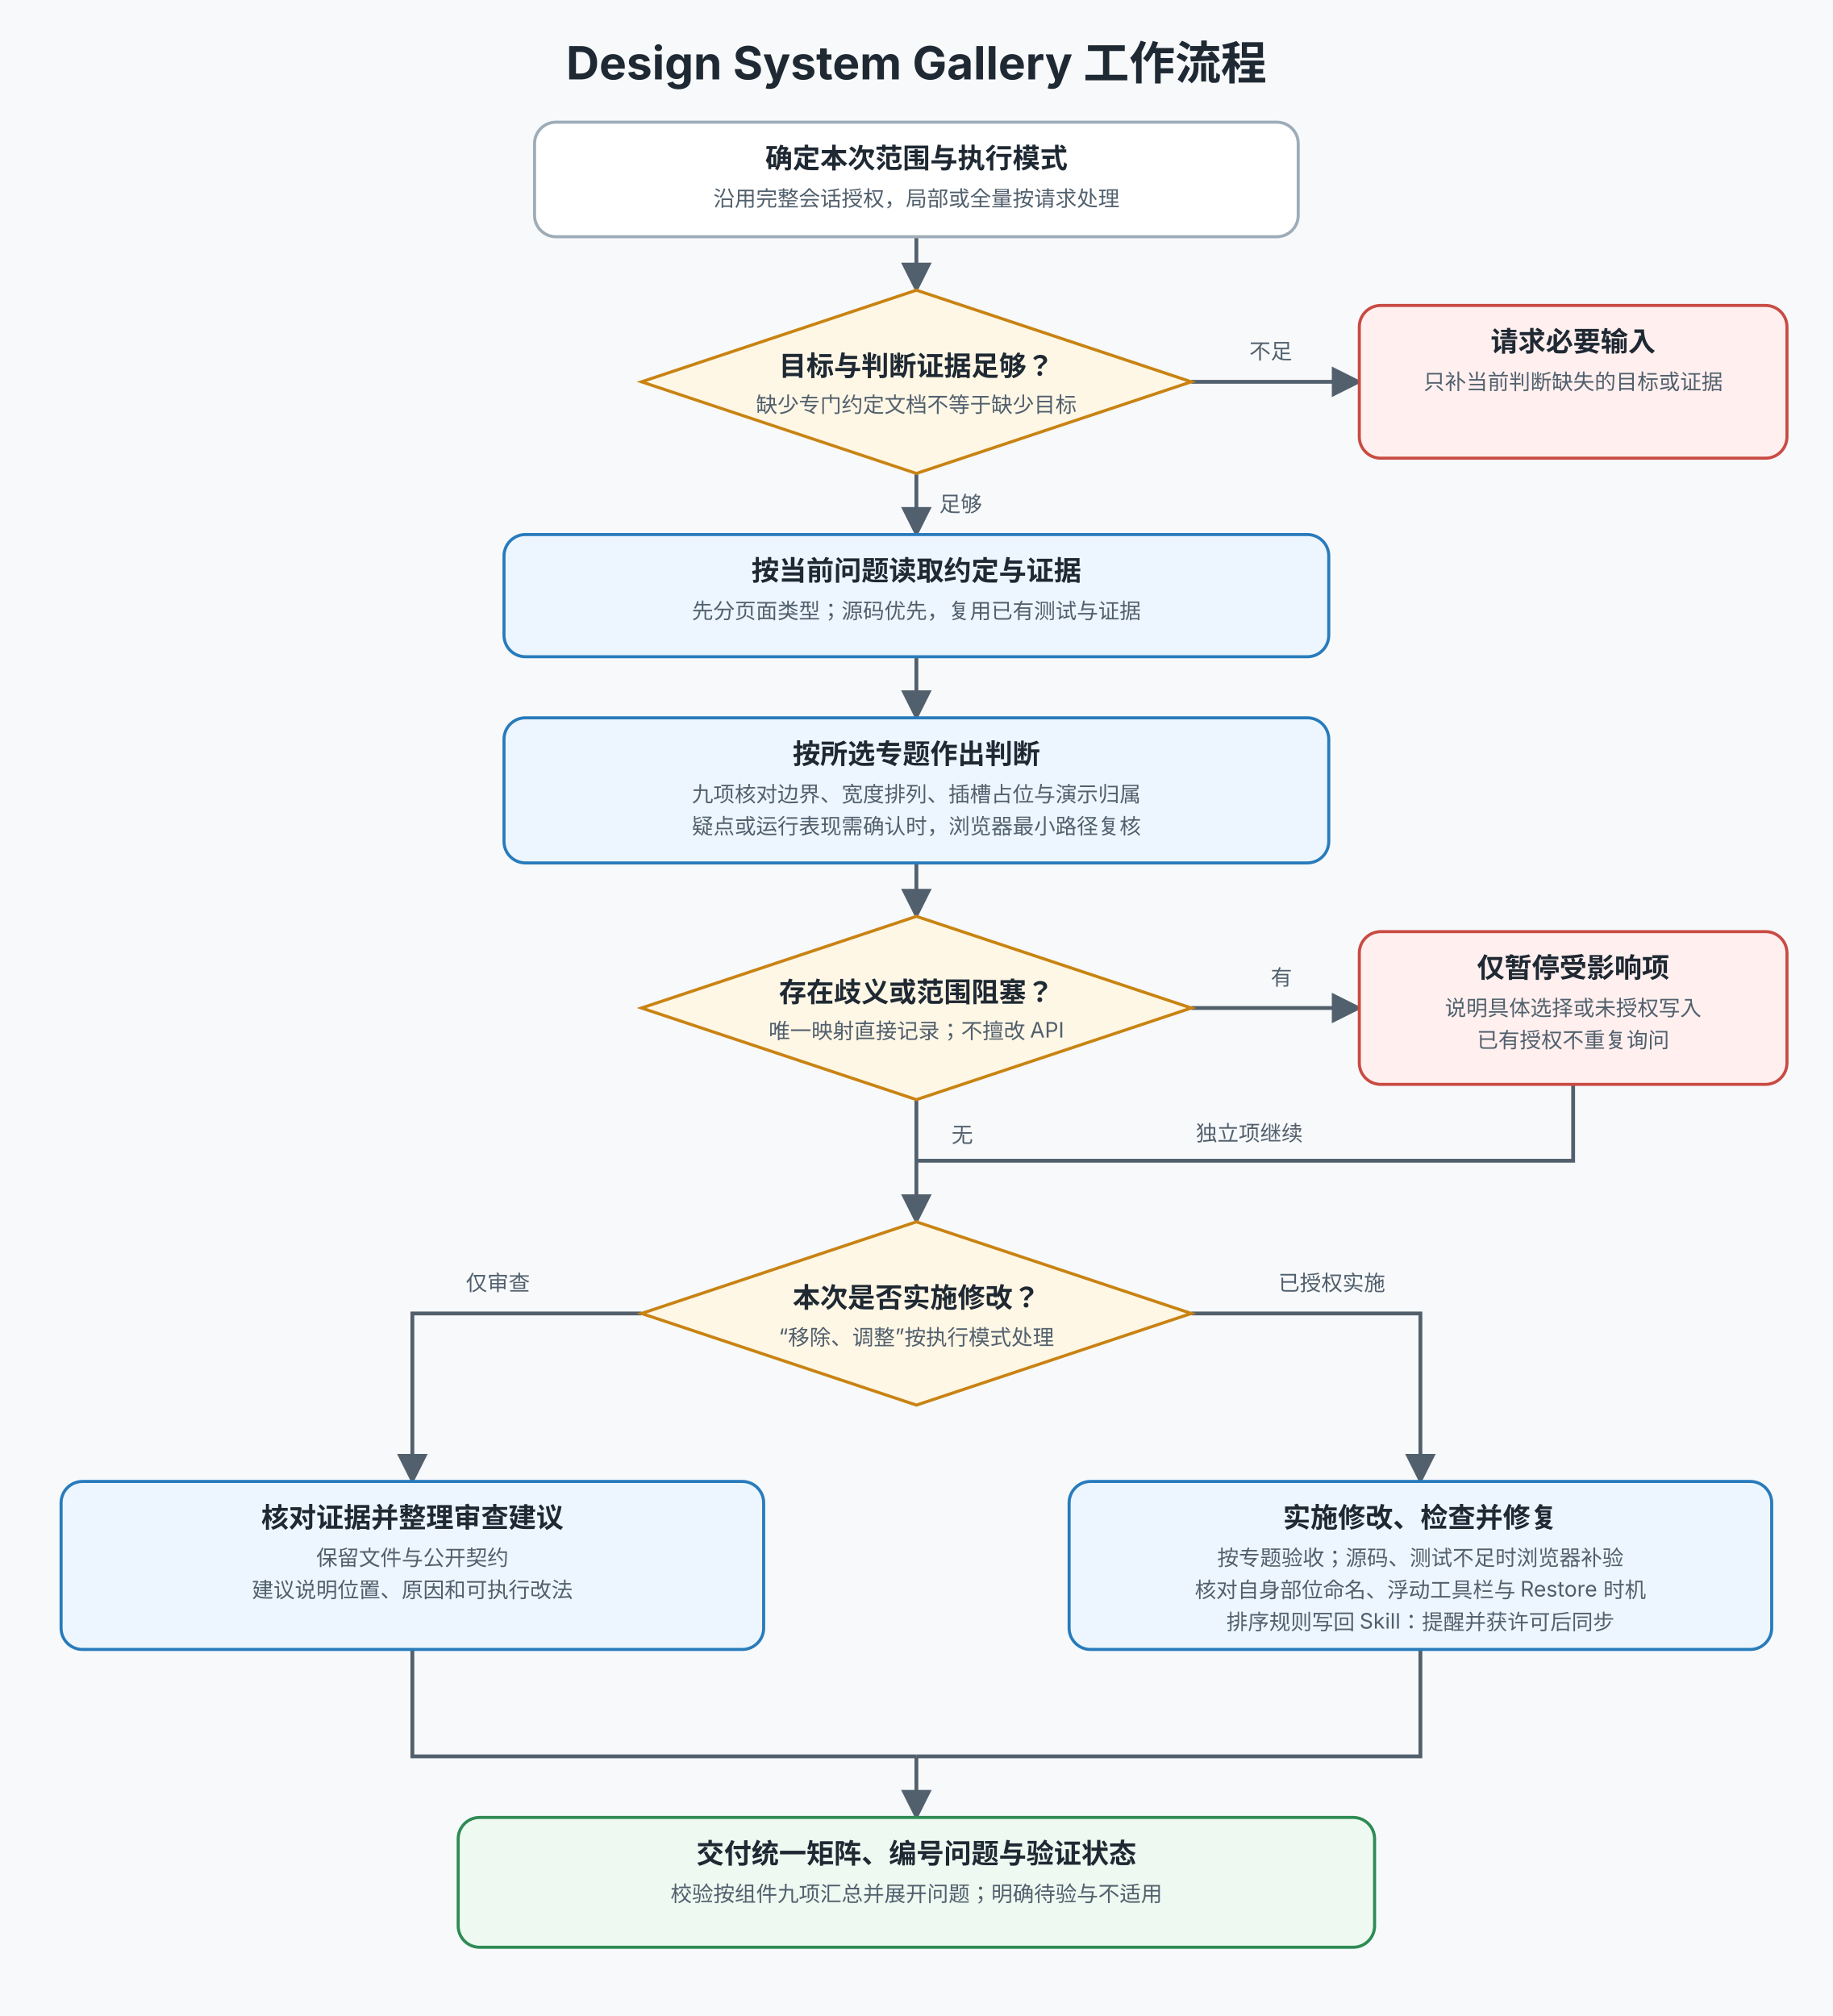
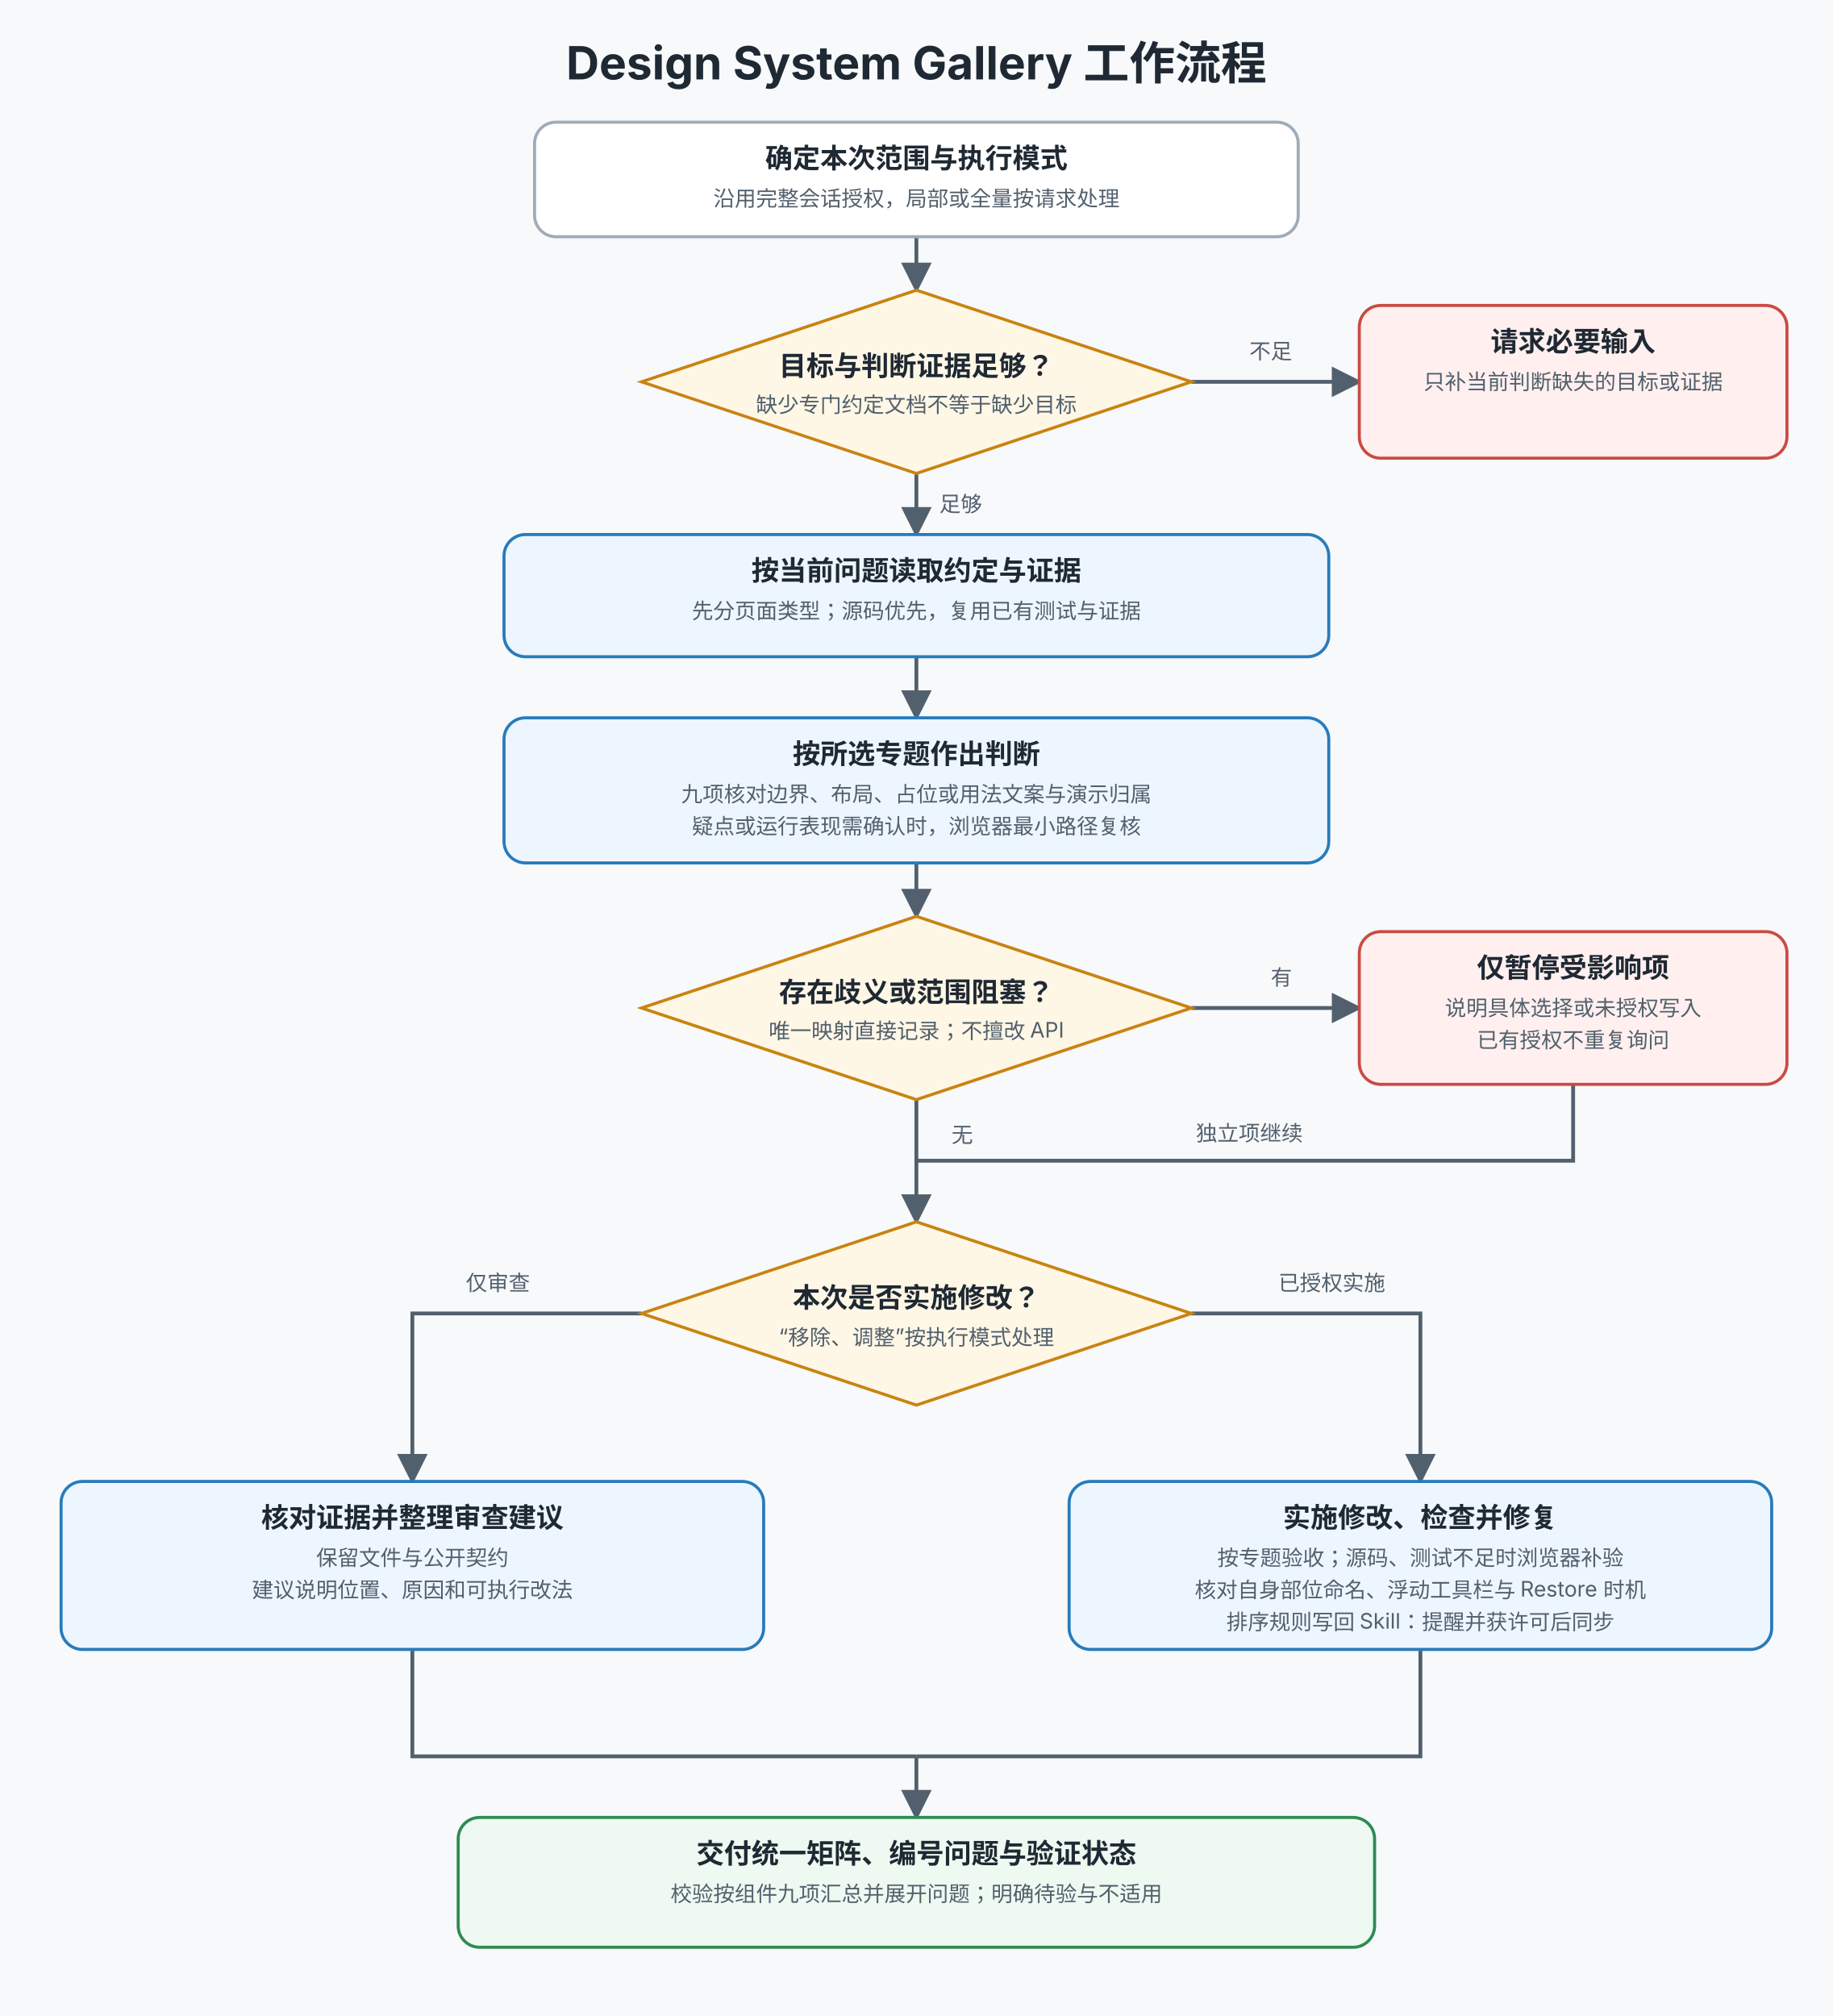
<svg xmlns="http://www.w3.org/2000/svg" viewBox="0 0 1200 1320" role="img" aria-labelledby="title desc">
  <defs>
    <marker id="arrow" viewBox="0 0 10 10" refX="9" refY="5" markerWidth="8" markerHeight="8" orient="auto-start-reverse">
      <path d="M0 0L10 5L0 10z" fill="#52606d" />
    </marker>
    <style>
text{font-family:-apple-system,BlinkMacSystemFont,"PingFang SC",sans-serif;text-anchor:middle;fill:#1f2933}
.title{font-size:30px;font-weight:700}.node-title{font-size:18px;font-weight:600}.body{font-size:14px;fill:#52606d}.label{font-size:14px;font-weight:600;fill:#334e68}
.input{fill:#fff;stroke:#9eacb8}.stage{fill:#edf6ff;stroke:#287bbb}.decision{fill:#fff7e6;stroke:#c98312}.stop{fill:#fff0ef;stroke:#c94b43}.output{fill:#edf9f1;stroke:#2e8b54}
rect,polygon{stroke-width:2}.flow,.join{fill:none;stroke:#52606d;stroke-width:2.5}.flow{marker-end:url(#arrow)}
</style>
  </defs>
  <rect width="1200" height="1320" fill="#f7f9fb" />
  <text class="title" x="600" y="52">Design System Gallery 工作流程</text>
  <path class="flow" d="M600 155V190" />
  <path class="flow" d="M780 250H890" />
  <path class="flow" d="M600 310V350" />
  <path class="flow" d="M600 430V470" />
  <path class="flow" d="M600 565V600" />
  <path class="flow" d="M780 660H890" />
  <path class="flow" d="M600 720V800" />
  <path class="join" d="M1030 710V760H600" />
  <path class="flow" d="M420 860H270V970" />
  <path class="flow" d="M780 860H930V970" />
  <path class="join" d="M270 1080V1150H600" />
  <path class="join" d="M930 1080V1150H600" />
  <path class="flow" d="M600 1150V1190" />
  <text class="body" x="832" y="235">不足</text>
  <text class="body" x="629" y="335">足够</text>
  <text class="body" x="839" y="645">有</text>
  <text class="body" x="630" y="748">无</text>
  <text class="body" x="818" y="747">独立项继续</text>
  <text class="body" x="326" y="845">仅审查</text>
  <text class="body" x="872" y="845">已授权实施</text>
  <rect class="input" x="350" y="80" width="500" height="75" rx="14" />
  <text class="node-title" x="600.0" y="110">确定本次范围与执行模式</text>
  <text class="body" x="600.0" y="135">沿用完整会话授权，局部或全量按请求处理</text>
  <polygon class="decision" points="600,190 780,250 600,310 420,250" />
  <text class="node-title" x="600" y="246">目标与判断证据足够？</text>
  <text class="body" x="600" y="270">缺少专门约定文档不等于缺少目标</text>
  <rect class="stop" x="890" y="200" width="280" height="100" rx="14" />
  <text class="node-title" x="1030.0" y="230">请求必要输入</text>
  <text class="body" x="1030.0" y="255">只补当前判断缺失的目标或证据</text>
  <rect class="stage" x="330" y="350" width="540" height="80" rx="14" />
  <text class="node-title" x="600.0" y="380">按当前问题读取约定与证据</text>
  <text class="body" x="600.0" y="405">先分页面类型；源码优先，复用已有测试与证据</text>
  <rect class="stage" x="330" y="470" width="540" height="95" rx="14" />
  <text class="node-title" x="600.0" y="500">按所选专题作出判断</text>
-   <text class="body" x="600.0" y="525">九项核对边界、宽度排列、插槽占位与演示归属</text>
+   <text class="body" x="600.0" y="525">九项核对边界、布局、占位或用法文案与演示归属</text>
  <text class="body" x="600.0" y="546">疑点或运行表现需确认时，浏览器最小路径复核</text>
  <polygon class="decision" points="600,600 780,660 600,720 420,660" />
  <text class="node-title" x="600" y="656">存在歧义或范围阻塞？</text>
  <text class="body" x="600" y="680">唯一映射直接记录；不擅改 API</text>
  <rect class="stop" x="890" y="610" width="280" height="100" rx="14" />
  <text class="node-title" x="1030.0" y="640">仅暂停受影响项</text>
  <text class="body" x="1030.0" y="665">说明具体选择或未授权写入</text>
  <text class="body" x="1030.0" y="686">已有授权不重复询问</text>
  <polygon class="decision" points="600,800 780,860 600,920 420,860" />
  <text class="node-title" x="600" y="856">本次是否实施修改？</text>
  <text class="body" x="600" y="880">“移除、调整”按执行模式处理</text>
  <rect class="stage" x="40" y="970" width="460" height="110" rx="14" />
  <text class="node-title" x="270.0" y="1000">核对证据并整理审查建议</text>
  <text class="body" x="270.0" y="1025">保留文件与公开契约</text>
  <text class="body" x="270.0" y="1046">建议说明位置、原因和可执行改法</text>
  <rect class="stage" x="700" y="970" width="460" height="110" rx="14" />
  <text class="node-title" x="930.0" y="1000">实施修改、检查并修复</text>
  <text class="body" x="930.0" y="1025">按专题验收；源码、测试不足时浏览器补验</text>
  <text class="body" x="930.0" y="1046">核对自身部位命名、浮动工具栏与 Restore 时机</text>
  <text class="body" x="930.0" y="1067">排序规则写回 Skill：提醒并获许可后同步</text>
  <rect class="output" x="300" y="1190" width="600" height="85" rx="14" />
  <text class="node-title" x="600.0" y="1220">交付统一矩阵、编号问题与验证状态</text>
  <text class="body" x="600.0" y="1245">校验按组件九项汇总并展开问题；明确待验与不适用</text>
</svg>
